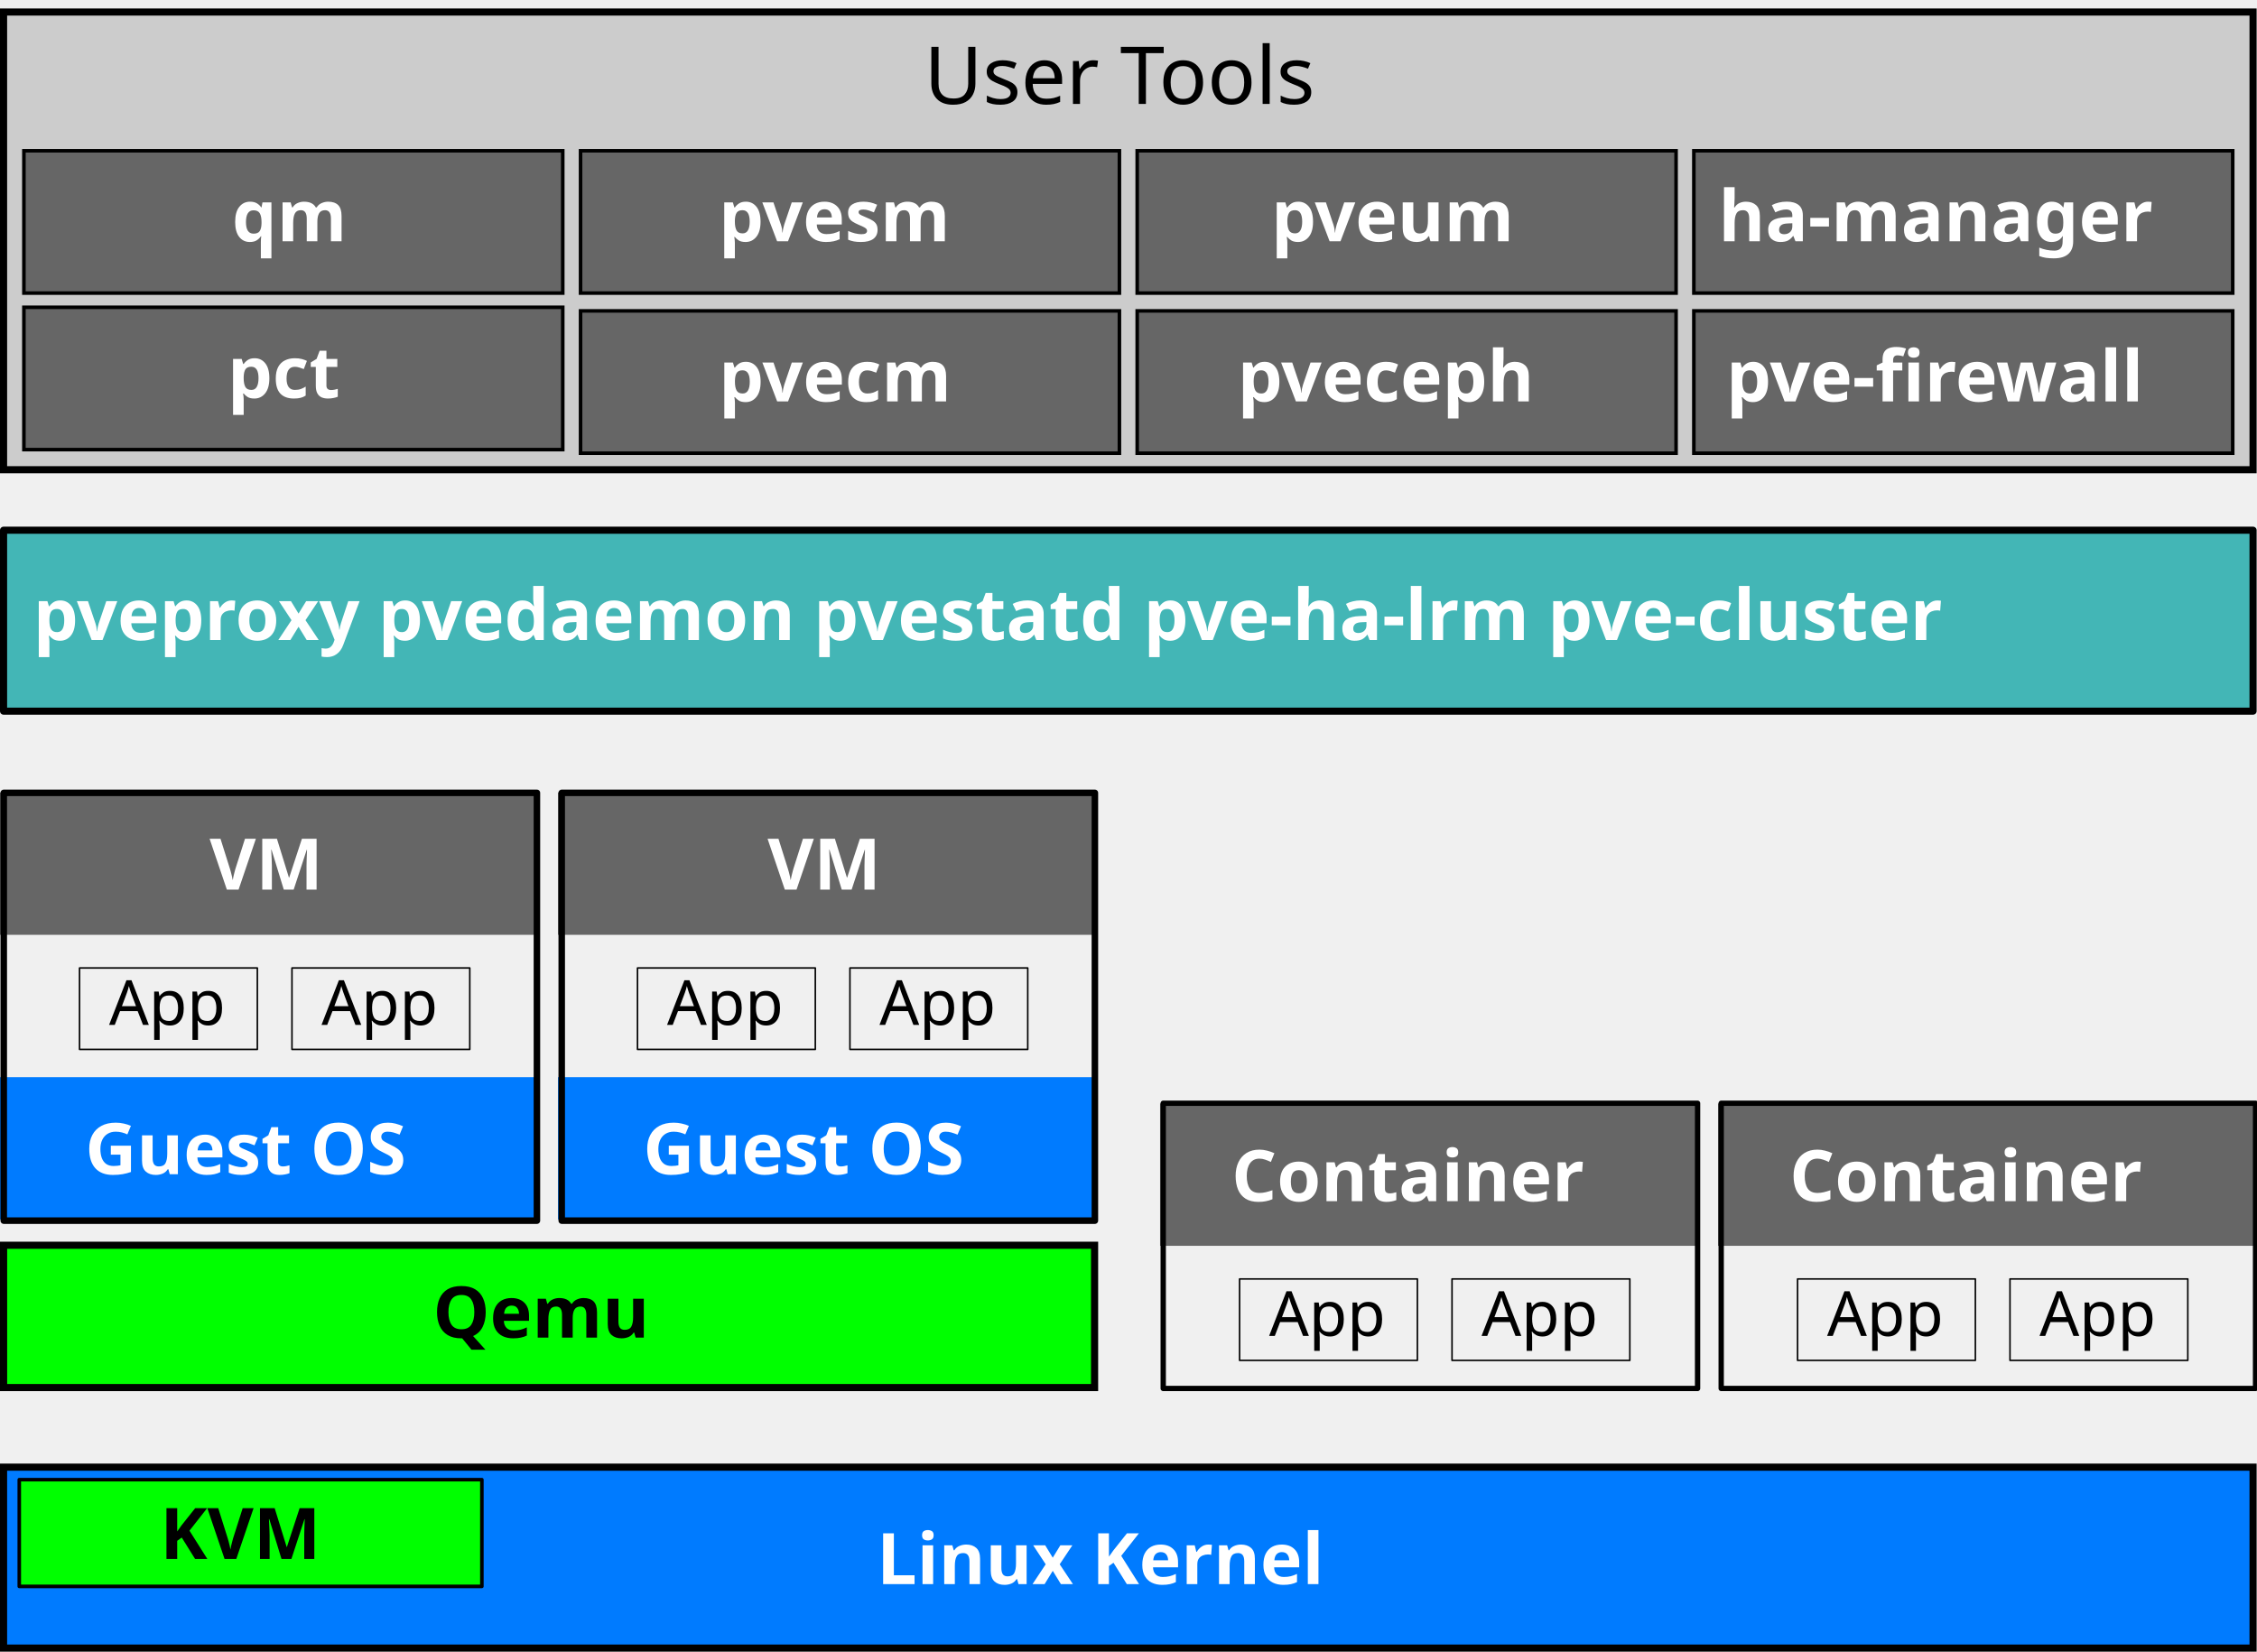
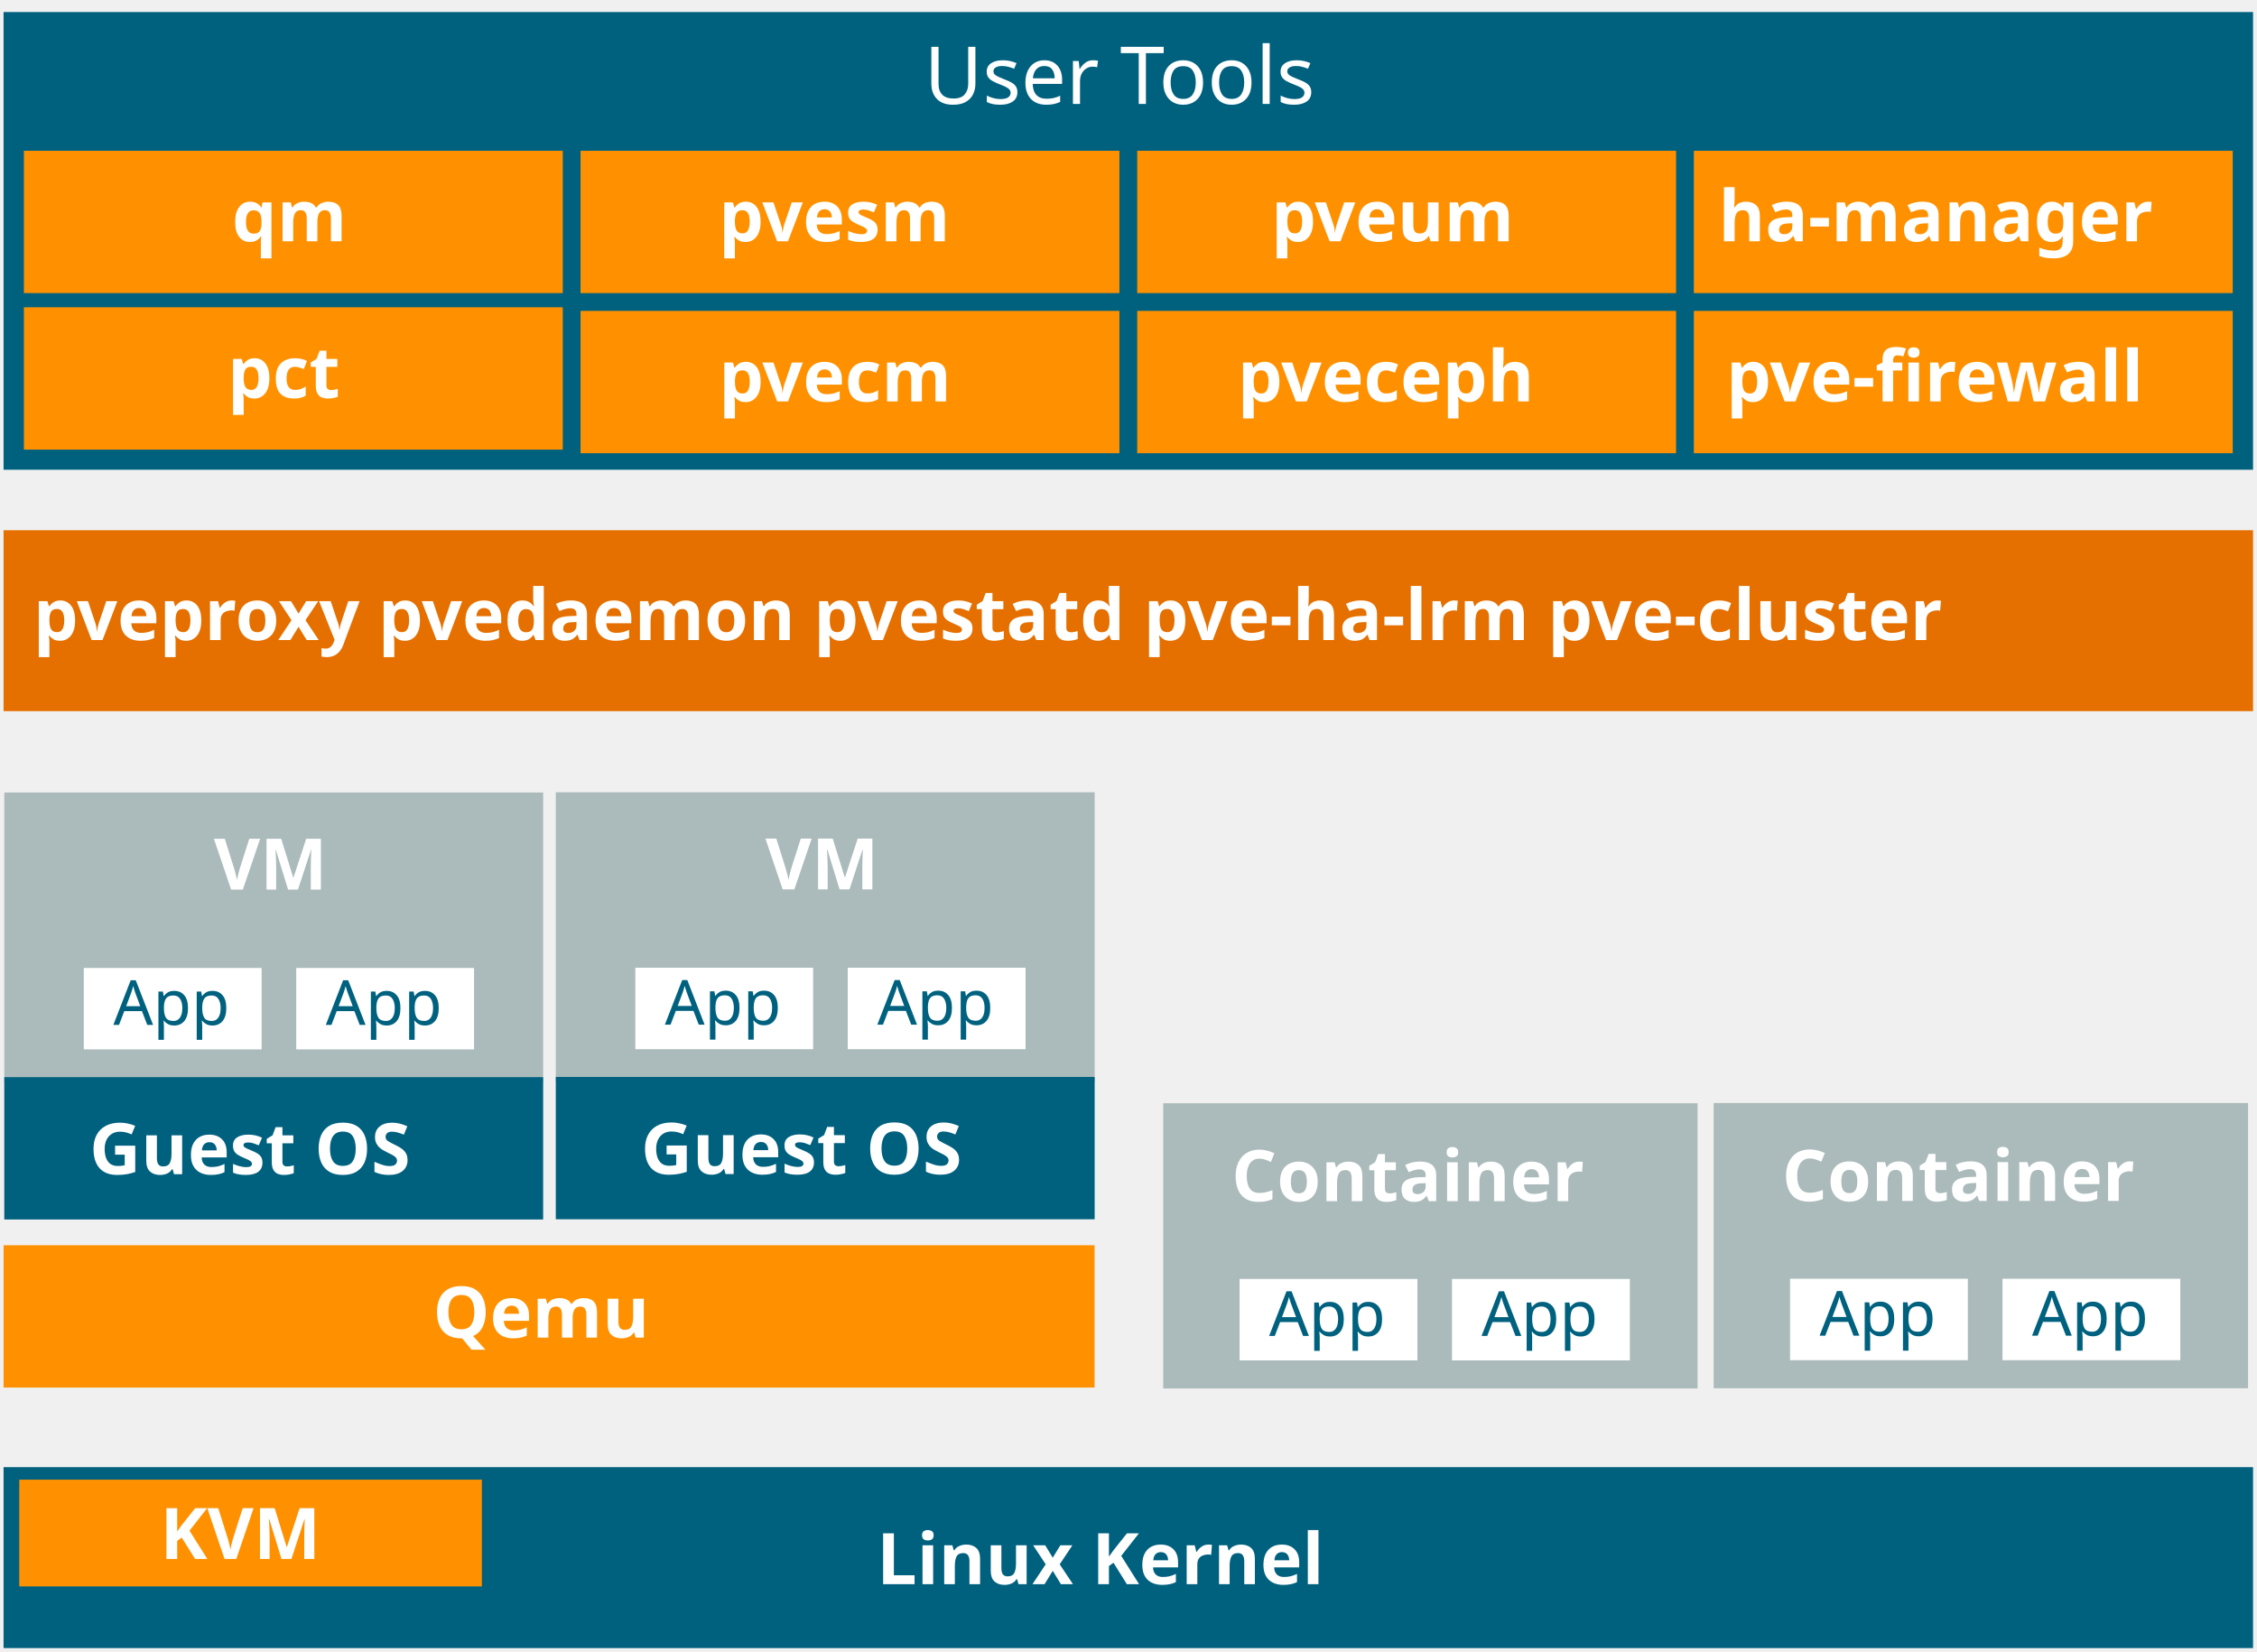
<svg xmlns="http://www.w3.org/2000/svg" xmlns:ns1="http://www.openswatchbook.org/uri/2009/osb" width="179mm" height="131mm" viewBox="0 0 634.252 464.173" id="svg3802" version="1.1">
  <defs id="defs3804">
    <linearGradient id="linearGradient5719" ns1:paint="solid">
      <stop style="stop-color:#000000;stop-opacity:1;" offset="0" id="stop5721" />
    </linearGradient>
    <clipPath id="clipPath2999" clipPathUnits="userSpaceOnUse">
      <path id="path3001" d="m 0,14400 14400,0 L 14400,0 0,0 0,14400 Z" />
    </clipPath>
  </defs>
  <g id="layer1" transform="translate(0,-588.189)">
    <text xml:space="preserve" style="font-style:normal;font-variant:normal;font-weight:bold;font-stretch:normal;font-size:20px;line-height:125%;font-family:Sans;-inkscape-font-specification:'Sans, Bold';text-align:start;letter-spacing:0px;word-spacing:0px;writing-mode:lr-tb;text-anchor:start;fill:#000000;fill-opacity:1;stroke:none;stroke-width:1px;stroke-linecap:butt;stroke-linejoin:miter;stroke-opacity:1" x="120" y="702.362" id="text4151">
      <tspan id="tspan4153" x="120" y="702.362" />
    </text>
-     <g id="g8316" transform="translate(-66.29986,9.285714)">
-       <rect y="582.285" x="67.3" height="128.631" width="632.143" id="rect4261" style="fill:#cccccc;stroke:#000000;stroke-width:2;stroke-miterlimit:4;stroke-dasharray:none;stroke-opacity:1" />
-       <rect y="621.273" x="73.014" height="40" width="151.429" id="rect3927-6" style="fill:#666666;stroke:#000000;stroke-opacity:1" />
-       <text id="text3923-0" y="646.713" x="131.482" style="font-style:normal;font-variant:normal;font-weight:bold;font-stretch:normal;font-size:20px;line-height:125%;font-family:Sans;-inkscape-font-specification:'Sans, Bold';text-align:start;letter-spacing:0px;word-spacing:0px;writing-mode:lr-tb;text-anchor:start;fill:#ffffff;fill-opacity:1;stroke:none;stroke-width:1px;stroke-linecap:butt;stroke-linejoin:miter;stroke-opacity:1" xml:space="preserve">
-         <tspan y="646.713" x="131.482" id="tspan3925-2">qm</tspan>
-       </text>
-       <rect y="621.273" x="229.443" height="40" width="151.429" id="rect3927-9" style="fill:#666666;stroke:#000000;stroke-opacity:1" />
-       <text id="text3923-4" y="646.713" x="268.262" style="font-style:normal;font-variant:normal;font-weight:bold;font-stretch:normal;font-size:20px;line-height:125%;font-family:Sans;-inkscape-font-specification:'Sans, Bold';text-align:start;letter-spacing:0px;word-spacing:0px;writing-mode:lr-tb;text-anchor:start;fill:#ffffff;fill-opacity:1;stroke:none;stroke-width:1px;stroke-linecap:butt;stroke-linejoin:miter;stroke-opacity:1" xml:space="preserve">
-         <tspan y="646.713" x="268.262" id="tspan3925-4">pvesm</tspan>
-       </text>
-       <rect y="621.273" x="385.871" height="40" width="151.429" id="rect3927-0" style="fill:#666666;stroke:#000000;stroke-opacity:1" />
-       <text id="text3923-8" y="646.713" x="423.519" style="font-style:normal;font-variant:normal;font-weight:bold;font-stretch:normal;font-size:20px;line-height:125%;font-family:Sans;-inkscape-font-specification:'Sans, Bold';text-align:start;letter-spacing:0px;word-spacing:0px;writing-mode:lr-tb;text-anchor:start;fill:#ffffff;fill-opacity:1;stroke:none;stroke-width:1px;stroke-linecap:butt;stroke-linejoin:miter;stroke-opacity:1" xml:space="preserve">
-         <tspan y="646.713" x="423.519" id="tspan3925-0">pveum</tspan>
-       </text>
-       <rect y="621.273" x="542.3" height="40" width="151.429" id="rect3927-2" style="fill:#666666;stroke:#000000;stroke-opacity:1" />
-       <text id="text3923-88" y="646.713" x="549.206" style="font-style:normal;font-variant:normal;font-weight:bold;font-stretch:normal;font-size:20px;line-height:125%;font-family:Sans;-inkscape-font-specification:'Sans, Bold';text-align:start;letter-spacing:0px;word-spacing:0px;writing-mode:lr-tb;text-anchor:start;fill:#ffffff;fill-opacity:1;stroke:none;stroke-width:1px;stroke-linecap:butt;stroke-linejoin:miter;stroke-opacity:1" xml:space="preserve">
-         <tspan y="646.713" x="549.206" id="tspan3925-7">ha-manager</tspan>
-       </text>
-       <rect y="665.263" x="73.014" height="40" width="151.429" id="rect3927-6-7" style="fill:#666666;stroke:#000000;stroke-opacity:1" />
-       <text id="text3923-0-3" y="690.703" x="130.232" style="font-style:normal;font-variant:normal;font-weight:bold;font-stretch:normal;font-size:20px;line-height:125%;font-family:Sans;-inkscape-font-specification:'Sans, Bold';text-align:start;letter-spacing:0px;word-spacing:0px;writing-mode:lr-tb;text-anchor:start;fill:#ffffff;fill-opacity:1;stroke:none;stroke-width:1px;stroke-linecap:butt;stroke-linejoin:miter;stroke-opacity:1" xml:space="preserve">
-         <tspan y="690.703" x="130.232" id="tspan3925-2-7">pct</tspan>
-       </text>
-       <rect y="666.273" x="229.443" height="40" width="151.429" id="rect3927-9-4" style="fill:#666666;stroke:#000000;stroke-opacity:1" />
-       <text id="text3923-4-8" y="691.713" x="268.282" style="font-style:normal;font-variant:normal;font-weight:bold;font-stretch:normal;font-size:20px;line-height:125%;font-family:Sans;-inkscape-font-specification:'Sans, Bold';text-align:start;letter-spacing:0px;word-spacing:0px;writing-mode:lr-tb;text-anchor:start;fill:#ffffff;fill-opacity:1;stroke:none;stroke-width:1px;stroke-linecap:butt;stroke-linejoin:miter;stroke-opacity:1" xml:space="preserve">
-         <tspan y="691.713" x="268.282" id="tspan3925-4-9">pvecm</tspan>
-       </text>
-       <rect y="666.273" x="385.871" height="40" width="151.429" id="rect3927-0-1" style="fill:#666666;stroke:#000000;stroke-opacity:1" />
-       <text id="text3923-8-1" y="691.713" x="414.056" style="font-style:normal;font-variant:normal;font-weight:bold;font-stretch:normal;font-size:20px;line-height:125%;font-family:Sans;-inkscape-font-specification:'Sans, Bold';text-align:start;letter-spacing:0px;word-spacing:0px;writing-mode:lr-tb;text-anchor:start;fill:#ffffff;fill-opacity:1;stroke:none;stroke-width:1px;stroke-linecap:butt;stroke-linejoin:miter;stroke-opacity:1" xml:space="preserve">
-         <tspan y="691.713" x="414.056" id="tspan3925-0-9">pveceph</tspan>
-       </text>
-       <rect y="666.273" x="542.3" height="40" width="151.429" id="rect3927-2-7" style="fill:#666666;stroke:#000000;stroke-opacity:1" />
-       <text id="text3923-88-6" y="691.713" x="551.383" style="font-style:normal;font-variant:normal;font-weight:bold;font-stretch:normal;font-size:20px;line-height:125%;font-family:Sans;-inkscape-font-specification:'Sans, Bold';text-align:start;letter-spacing:0px;word-spacing:0px;writing-mode:lr-tb;text-anchor:start;fill:#ffffff;fill-opacity:1;stroke:none;stroke-width:1px;stroke-linecap:butt;stroke-linejoin:miter;stroke-opacity:1" xml:space="preserve">
-         <tspan y="691.713" x="551.383" id="tspan3925-7-2">pve-firewall</tspan>
-       </text>
-       <text id="text4503" y="608.119" x="325.995" style="font-style:normal;font-variant:normal;font-weight:normal;font-stretch:normal;font-size:22.5px;line-height:125%;font-family:Sans;-inkscape-font-specification:'Sans, Normal';text-align:start;letter-spacing:0px;word-spacing:0px;writing-mode:lr-tb;text-anchor:start;fill:#000000;fill-opacity:1;stroke:none;stroke-width:1px;stroke-linecap:butt;stroke-linejoin:miter;stroke-opacity:1" xml:space="preserve">
-         <tspan y="608.119" x="325.995" id="tspan4505">User Tools</tspan>
-       </text>
-     </g>
+     <rect style="fill:#00617f;stroke:none;stroke-width:2;stroke-miterlimit:4;stroke-opacity:1;stroke-dasharray:none;fill-opacity:1" id="rect4261" width="632.143" height="128.631" x="1" y="591.571" />
+     <rect style="fill:#ff9100;stroke:none;stroke-opacity:1;fill-opacity:1" id="rect3927-6" width="151.429" height="40" x="6.714" y="630.559" />
+     <text xml:space="preserve" style="font-size:20px;font-style:normal;font-variant:normal;font-weight:bold;font-stretch:normal;text-align:start;line-height:125%;letter-spacing:0px;word-spacing:0px;writing-mode:lr-tb;text-anchor:start;fill:#ffffff;fill-opacity:1;stroke:none;font-family:Sans;-inkscape-font-specification:'Sans, Bold'" x="65.183" y="655.998" id="text3923-0">
+       <tspan id="tspan3925-2" x="65.183" y="655.998">qm</tspan>
+     </text>
+     <rect style="fill:#ff9100;stroke:none;stroke-opacity:1;fill-opacity:1" id="rect3927-9" width="151.429" height="40" x="163.143" y="630.559" />
+     <text xml:space="preserve" style="font-size:20px;font-style:normal;font-variant:normal;font-weight:bold;font-stretch:normal;text-align:start;line-height:125%;letter-spacing:0px;word-spacing:0px;writing-mode:lr-tb;text-anchor:start;fill:#ffffff;fill-opacity:1;stroke:none;font-family:Sans;-inkscape-font-specification:'Sans, Bold'" x="201.963" y="655.998" id="text3923-4">
+       <tspan id="tspan3925-4" x="201.963" y="655.998">pvesm</tspan>
+     </text>
+     <rect style="fill:#ff9100;stroke:none;stroke-opacity:1;fill-opacity:1" id="rect3927-0" width="151.429" height="40" x="319.571" y="630.559" />
+     <text xml:space="preserve" style="font-size:20px;font-style:normal;font-variant:normal;font-weight:bold;font-stretch:normal;text-align:start;line-height:125%;letter-spacing:0px;word-spacing:0px;writing-mode:lr-tb;text-anchor:start;fill:#ffffff;fill-opacity:1;stroke:none;font-family:Sans;-inkscape-font-specification:'Sans, Bold'" x="357.219" y="655.998" id="text3923-8">
+       <tspan id="tspan3925-0" x="357.219" y="655.998">pveum</tspan>
+     </text>
+     <rect style="fill:#ff9100;stroke:none;stroke-opacity:1;fill-opacity:1" id="rect3927-2" width="151.429" height="40" x="476" y="630.559" />
+     <text xml:space="preserve" style="font-size:20px;font-style:normal;font-variant:normal;font-weight:bold;font-stretch:normal;text-align:start;line-height:125%;letter-spacing:0px;word-spacing:0px;writing-mode:lr-tb;text-anchor:start;fill:#ffffff;fill-opacity:1;stroke:none;font-family:Sans;-inkscape-font-specification:'Sans, Bold'" x="482.906" y="655.998" id="text3923-88">
+       <tspan id="tspan3925-7" x="482.906" y="655.998">ha-manager</tspan>
+     </text>
+     <rect style="fill:#ff9100;stroke:none;stroke-opacity:1;fill-opacity:1" id="rect3927-6-7" width="151.429" height="40" x="6.714" y="674.549" />
+     <text xml:space="preserve" style="font-size:20px;font-style:normal;font-variant:normal;font-weight:bold;font-stretch:normal;text-align:start;line-height:125%;letter-spacing:0px;word-spacing:0px;writing-mode:lr-tb;text-anchor:start;fill:#ffffff;fill-opacity:1;stroke:none;font-family:Sans;-inkscape-font-specification:'Sans, Bold'" x="63.933" y="699.988" id="text3923-0-3">
+       <tspan id="tspan3925-2-7" x="63.933" y="699.988">pct</tspan>
+     </text>
+     <rect style="fill:#ff9100;stroke:none;stroke-opacity:1;fill-opacity:1" id="rect3927-9-4" width="151.429" height="40" x="163.143" y="675.559" />
+     <text xml:space="preserve" style="font-size:20px;font-style:normal;font-variant:normal;font-weight:bold;font-stretch:normal;text-align:start;line-height:125%;letter-spacing:0px;word-spacing:0px;writing-mode:lr-tb;text-anchor:start;fill:#ffffff;fill-opacity:1;stroke:none;font-family:Sans;-inkscape-font-specification:'Sans, Bold'" x="201.982" y="700.998" id="text3923-4-8">
+       <tspan id="tspan3925-4-9" x="201.982" y="700.998">pvecm</tspan>
+     </text>
+     <rect style="fill:#ff9100;stroke:none;stroke-opacity:1;fill-opacity:1" id="rect3927-0-1" width="151.429" height="40" x="319.571" y="675.559" />
+     <text xml:space="preserve" style="font-size:20px;font-style:normal;font-variant:normal;font-weight:bold;font-stretch:normal;text-align:start;line-height:125%;letter-spacing:0px;word-spacing:0px;writing-mode:lr-tb;text-anchor:start;fill:#ffffff;fill-opacity:1;stroke:none;font-family:Sans;-inkscape-font-specification:'Sans, Bold'" x="347.756" y="700.998" id="text3923-8-1">
+       <tspan id="tspan3925-0-9" x="347.756" y="700.998">pveceph</tspan>
+     </text>
+     <rect style="fill:#ff9100;stroke:none;stroke-opacity:1;fill-opacity:1" id="rect3927-2-7" width="151.429" height="40" x="476" y="675.559" />
+     <text xml:space="preserve" style="font-size:20px;font-style:normal;font-variant:normal;font-weight:bold;font-stretch:normal;text-align:start;line-height:125%;letter-spacing:0px;word-spacing:0px;writing-mode:lr-tb;text-anchor:start;fill:#ffffff;fill-opacity:1;stroke:none;font-family:Sans;-inkscape-font-specification:'Sans, Bold'" x="485.083" y="700.998" id="text3923-88-6">
+       <tspan id="tspan3925-7-2" x="485.083" y="700.998">pve-firewall</tspan>
+     </text>
+     <text xml:space="preserve" style="font-size:22.5px;font-style:normal;font-variant:normal;font-weight:normal;font-stretch:normal;text-align:start;line-height:125%;letter-spacing:0px;word-spacing:0px;writing-mode:lr-tb;text-anchor:start;fill:#ffffff;fill-opacity:1;stroke:none;font-family:Sans;-inkscape-font-specification:'Sans, Normal'" x="259.695" y="617.404" id="text4503">
+       <tspan id="tspan4505" x="259.695" y="617.404">User Tools</tspan>
+     </text>
    <text xml:space="preserve" style="font-style:normal;font-variant:normal;font-weight:bold;font-stretch:normal;font-size:20px;line-height:125%;font-family:Sans;-inkscape-font-specification:'Sans, Bold';text-align:start;letter-spacing:0px;word-spacing:0px;writing-mode:lr-tb;text-anchor:start;fill:#000000;fill-opacity:1;stroke:none;stroke-width:1px;stroke-linecap:butt;stroke-linejoin:miter;stroke-opacity:1" x="400" y="807.362" id="text4507">
      <tspan id="tspan4509" x="400" y="807.362" />
    </text>
-     <g id="g8141" transform="translate(-66.29986,11.2857)">
-       <rect y="725.916" x="67.3" height="50.849" width="632.143" id="rect4261-9" style="fill:#26acac;fill-opacity:0.855;stroke:#000000;stroke-width:2;stroke-linejoin:round;stroke-miterlimit:4;stroke-dasharray:none;stroke-opacity:1" />
-       <text id="text6108" y="756.78" x="75.637" style="font-style:normal;font-variant:normal;font-weight:bold;font-stretch:normal;font-size:20px;line-height:125%;font-family:Sans;-inkscape-font-specification:'Sans, Bold';text-align:start;letter-spacing:0px;word-spacing:0px;writing-mode:lr-tb;text-anchor:start;fill:#ffffff;fill-opacity:1;stroke:none;stroke-width:1px;stroke-linecap:butt;stroke-linejoin:miter;stroke-opacity:1" xml:space="preserve">
-         <tspan y="756.78" x="75.637" id="tspan6110">pveproxy pvedaemon pvestatd pve-ha-lrm pve-cluster</tspan>
+     <rect style="fill:#e57000;fill-opacity:1;stroke:none;stroke-width:2;stroke-linejoin:round;stroke-miterlimit:4;stroke-opacity:1;stroke-dasharray:none" id="rect4261-9" width="632.143" height="50.849" x="1" y="737.202" />
+     <text xml:space="preserve" style="font-size:20px;font-style:normal;font-variant:normal;font-weight:bold;font-stretch:normal;text-align:start;line-height:125%;letter-spacing:0px;word-spacing:0px;writing-mode:lr-tb;text-anchor:start;fill:#ffffff;fill-opacity:1;stroke:none;font-family:Sans;-inkscape-font-specification:'Sans, Bold'" x="9.337" y="768.066" id="text6108">
+       <tspan id="tspan6110" x="9.337" y="768.066">pveproxy pvedaemon pvestatd pve-ha-lrm pve-cluster</tspan>
+     </text>
+     <rect style="fill:#00617f;fill-opacity:1;stroke:none;stroke-width:2;stroke-miterlimit:4;stroke-opacity:1;stroke-dasharray:none" id="rect4261-9-8" width="632.143" height="50.849" x="1" y="1000.513" />
+     <text xml:space="preserve" style="font-size:20px;font-style:normal;font-variant:normal;font-weight:bold;font-stretch:normal;text-align:start;line-height:125%;letter-spacing:0px;word-spacing:0px;writing-mode:lr-tb;text-anchor:start;fill:#ffffff;fill-opacity:1;stroke:none;font-family:Sans;-inkscape-font-specification:'Sans, Bold'" x="246.378" y="1033.394" id="text7781">
+       <tspan id="tspan7783" x="246.378" y="1033.394">Linux Kernel</tspan>
+     </text>
+     <rect style="fill:#ff9100;fill-opacity:1;stroke:none;stroke-width:1;stroke-linecap:round;stroke-linejoin:round;stroke-miterlimit:4;stroke-opacity:1;stroke-dasharray:none" id="rect7790" width="130" height="30" x="5.414" y="1004.027" />
+     <text xml:space="preserve" style="font-size:20px;font-style:normal;font-variant:normal;font-weight:bold;font-stretch:normal;text-align:start;line-height:125%;letter-spacing:0px;word-spacing:0px;writing-mode:lr-tb;text-anchor:start;fill:#ffffff;fill-opacity:1;stroke:none;font-family:Sans;-inkscape-font-specification:'Sans, Bold'" x="44.98" y="1026.316" id="text7804">
+       <tspan id="tspan7806" x="44.98" y="1026.316">KVM</tspan>
+     </text>
+     <g id="g4142">
+       <rect y="898.245" x="326.883" height="80.151" width="150.163" id="rect3927-6-7-6-9" style="fill:#abbaba;fill-opacity:1;stroke:none" />
+       <text id="text5742-23" y="925.764" x="346.076" style="font-size:20px;font-style:normal;font-variant:normal;font-weight:bold;font-stretch:normal;text-align:start;line-height:125%;letter-spacing:0px;word-spacing:0px;writing-mode:lr-tb;text-anchor:start;fill:#ffffff;fill-opacity:1;stroke:none;font-family:Sans;-inkscape-font-specification:'Sans, Bold'" xml:space="preserve">
+         <tspan y="925.764" x="346.076" id="tspan5744-4">Container</tspan>
+       </text>
+       <rect y="947.622" x="408.041" height="22.888" width="49.969" id="rect3927-6-7-3-5" style="fill:#ffffff;fill-opacity:1;stroke:none" />
+       <text id="text7417-3" y="963.624" x="416.345" style="font-size:17.5px;font-style:normal;font-variant:normal;font-weight:normal;font-stretch:normal;text-align:start;line-height:125%;letter-spacing:0px;word-spacing:0px;writing-mode:lr-tb;text-anchor:start;fill:#00617f;fill-opacity:1;stroke:none;font-family:Sans;-inkscape-font-specification:'Sans, Normal'" xml:space="preserve">
+         <tspan style="font-size:17.5px;font-style:normal;font-variant:normal;font-weight:normal;font-stretch:normal;text-align:start;line-height:125%;writing-mode:lr-tb;text-anchor:start;fill:#00617f;fill-opacity:1;font-family:Sans;-inkscape-font-specification:'Sans, Normal'" y="963.624" x="416.345" id="tspan7419-38">App</tspan>
+       </text>
+       <rect y="947.622" x="348.343" height="22.888" width="49.969" id="rect3927-6-7-3-9-4" style="fill:#ffffff;fill-opacity:1;stroke:none" />
+       <text id="text7417-1-8" y="963.624" x="356.647" style="font-size:17.5px;font-style:normal;font-variant:normal;font-weight:normal;font-stretch:normal;text-align:start;line-height:125%;letter-spacing:0px;word-spacing:0px;writing-mode:lr-tb;text-anchor:start;fill:#00617f;fill-opacity:1;stroke:none;font-family:Sans;-inkscape-font-specification:'Sans, Normal'" xml:space="preserve">
+         <tspan style="font-size:17.5px;font-style:normal;font-variant:normal;font-weight:normal;font-stretch:normal;text-align:start;line-height:125%;writing-mode:lr-tb;text-anchor:start;fill:#00617f;fill-opacity:1;font-family:Sans;-inkscape-font-specification:'Sans, Normal'" y="963.624" x="356.647" id="tspan7419-3-1">App</tspan>
      </text>
    </g>
-     <g id="g8128" transform="translate(-66.29986,23.70044)">
-       <g transform="translate(-8.285706,7.963847)" id="g7785">
-         <rect style="fill:#007bff;fill-opacity:1;stroke:#000000;stroke-width:2;stroke-miterlimit:4;stroke-dasharray:none;stroke-opacity:1" id="rect4261-9-8" width="632.143" height="50.849" x="75.586" y="968.849" />
-         <text xml:space="preserve" style="font-style:normal;font-variant:normal;font-weight:bold;font-stretch:normal;font-size:20px;line-height:125%;font-family:Sans;-inkscape-font-specification:'Sans, Bold';text-align:start;letter-spacing:0px;word-spacing:0px;writing-mode:lr-tb;text-anchor:start;fill:#ffffff;fill-opacity:1;stroke:none;stroke-width:1px;stroke-linecap:butt;stroke-linejoin:miter;stroke-opacity:1" x="320.964" y="1001.729" id="text7781">
-           <tspan id="tspan7783" x="320.964" y="1001.729">Linux Kernel</tspan>
-         </text>
-       </g>
-       <g id="g8123">
-         <rect style="fill:#00ff00;fill-opacity:1;stroke:#000000;stroke-width:1;stroke-linecap:round;stroke-linejoin:round;stroke-miterlimit:4;stroke-dasharray:none;stroke-opacity:1" id="rect7790" width="130" height="30" x="71.714" y="980.326" />
-         <text xml:space="preserve" style="font-style:normal;font-variant:normal;font-weight:bold;font-stretch:normal;font-size:20px;line-height:125%;font-family:Sans;-inkscape-font-specification:'Sans, Bold';text-align:start;letter-spacing:0px;word-spacing:0px;writing-mode:lr-tb;text-anchor:start;fill:#000000;fill-opacity:1;stroke:none;stroke-width:1px;stroke-linecap:butt;stroke-linejoin:miter;stroke-opacity:1" x="111.28" y="1002.616" id="text7804">
-           <tspan id="tspan7806" x="111.28" y="1002.616">KVM</tspan>
-         </text>
-       </g>
+     <g id="g4198" transform="translate(1.200335,0)">
+       <rect y="810.907" x="0.003" height="81.455" width="151.429" id="rect3927-6-7-0" style="fill:#abbaba;fill-opacity:1" />
+       <rect y="890.907" x="0.003" height="40" width="151.429" id="rect3927-6-7-3-4" style="fill:#00617f;fill-opacity:1" />
+       <text id="text5742" y="838.197" x="58.905" style="font-size:20px;font-style:normal;font-variant:normal;font-weight:bold;font-stretch:normal;text-align:start;line-height:125%;letter-spacing:0px;word-spacing:0px;writing-mode:lr-tb;text-anchor:start;fill:#ffffff;fill-opacity:1;stroke:none;font-family:Sans;-inkscape-font-specification:'Sans, Bold'" xml:space="preserve">
+         <tspan y="838.197" x="58.905" id="tspan5744">VM</tspan>
+       </text>
+       <text id="text7407" y="918.188" x="23.925" style="font-size:20px;font-style:normal;font-variant:normal;font-weight:bold;font-stretch:normal;text-align:start;line-height:125%;letter-spacing:0px;word-spacing:0px;writing-mode:lr-tb;text-anchor:start;fill:#ffffff;fill-opacity:1;stroke:none;font-family:Sans;-inkscape-font-specification:'Sans, Bold'" xml:space="preserve">
+         <tspan y="918.188" x="23.925" id="tspan7409">Guest OS</tspan>
+       </text>
+       <rect y="860.221" x="82.047" height="22.888" width="49.969" id="rect3927-6-7-3" style="fill:#ffffff;fill-opacity:1;stroke:none" />
+       <text id="text7417" y="876.224" x="90.352" style="font-size:17.5px;font-style:normal;font-variant:normal;font-weight:normal;font-stretch:normal;text-align:start;line-height:125%;letter-spacing:0px;word-spacing:0px;writing-mode:lr-tb;text-anchor:start;fill:#00617f;fill-opacity:1;stroke:none;font-family:Sans;-inkscape-font-specification:'Sans, Normal'" xml:space="preserve">
+         <tspan style="font-size:17.5px;font-style:normal;font-variant:normal;font-weight:normal;font-stretch:normal;text-align:start;line-height:125%;writing-mode:lr-tb;text-anchor:start;fill:#00617f;fill-opacity:1;font-family:Sans;-inkscape-font-specification:'Sans, Normal'" y="876.224" x="90.352" id="tspan7419">App</tspan>
+       </text>
+       <rect y="860.221" x="22.349" height="22.888" width="49.969" id="rect3927-6-7-3-9" style="fill:#ffffff;fill-opacity:1;stroke:none" />
+       <text id="text7417-1" y="876.224" x="30.654" style="font-size:17.5px;font-style:normal;font-variant:normal;font-weight:normal;font-stretch:normal;text-align:start;line-height:125%;letter-spacing:0px;word-spacing:0px;writing-mode:lr-tb;text-anchor:start;fill:#00617f;fill-opacity:1;stroke:none;font-family:Sans;-inkscape-font-specification:'Sans, Normal'" xml:space="preserve">
+         <tspan style="font-size:17.5px;font-style:normal;font-variant:normal;font-weight:normal;font-stretch:normal;text-align:start;line-height:125%;writing-mode:lr-tb;text-anchor:start;fill:#00617f;fill-opacity:1;font-family:Sans;-inkscape-font-specification:'Sans, Normal'" y="876.224" x="30.654" id="tspan7419-3">App</tspan>
+       </text>
+       <rect y="811.012" x="1.056" height="120.223" width="149.829" id="rect3927-6-7-6" style="fill:#ffffff;fill-opacity:0;stroke:none" />
    </g>
-     <g id="g4392" transform="translate(5.923495,2.5578788e-7)">
-       <g transform="translate(-107.8604,62.85201)" id="g7607">
-         <rect style="fill:#666666" id="rect3927-6-7-0-3" width="151.429" height="40" x="427.933" y="835.456" />
-         <text xml:space="preserve" style="font-style:normal;font-variant:normal;font-weight:bold;font-stretch:normal;font-size:20px;line-height:125%;font-family:Sans;-inkscape-font-specification:'Sans, Bold';text-align:start;letter-spacing:0px;word-spacing:0px;writing-mode:lr-tb;text-anchor:start;fill:#ffffff;fill-opacity:1;stroke:none;stroke-width:1px;stroke-linecap:butt;stroke-linejoin:miter;stroke-opacity:1" x="448.013" y="862.912" id="text5742-23">
-           <tspan id="tspan5744-4" x="448.013" y="862.912">Container</tspan>
-         </text>
-         <g id="g7456-3" transform="translate(173.3325,1.913677)">
-           <g transform="translate(52.52793,1.515229)" id="g7427-2">
-             <rect style="fill:#ffffff;fill-opacity:0;stroke:#000000;stroke-width:0.435;stroke-linecap:round;stroke-linejoin:round;stroke-opacity:1" id="rect3927-6-7-3-5" width="49.969" height="22.888" x="284.117" y="881.341" />
-             <text xml:space="preserve" style="font-style:normal;font-variant:normal;font-weight:normal;font-stretch:normal;font-size:17.5px;line-height:125%;font-family:Sans;-inkscape-font-specification:'Sans, Normal';text-align:start;letter-spacing:0px;word-spacing:0px;writing-mode:lr-tb;text-anchor:start;fill:#000000;fill-opacity:1;stroke:none;stroke-width:1px;stroke-linecap:butt;stroke-linejoin:miter;stroke-opacity:1" x="292.422" y="897.343" id="text7417-3">
-               <tspan id="tspan7419-38" x="292.422" y="897.343" style="font-style:normal;font-variant:normal;font-weight:normal;font-stretch:normal;font-size:17.5px;line-height:125%;font-family:Sans;-inkscape-font-specification:'Sans, Normal';text-align:start;writing-mode:lr-tb;text-anchor:start">App</tspan>
-             </text>
-           </g>
-           <g id="g7427-5-9" transform="translate(-7.170051,1.515229)">
-             <rect style="fill:#ffffff;fill-opacity:0;stroke:#000000;stroke-width:0.435;stroke-linecap:round;stroke-linejoin:round;stroke-opacity:1" id="rect3927-6-7-3-9-4" width="49.969" height="22.888" x="284.117" y="881.341" />
-             <text xml:space="preserve" style="font-style:normal;font-variant:normal;font-weight:normal;font-stretch:normal;font-size:17.5px;line-height:125%;font-family:Sans;-inkscape-font-specification:'Sans, Normal';text-align:start;letter-spacing:0px;word-spacing:0px;writing-mode:lr-tb;text-anchor:start;fill:#000000;fill-opacity:1;stroke:none;stroke-width:1px;stroke-linecap:butt;stroke-linejoin:miter;stroke-opacity:1" x="292.422" y="897.343" id="text7417-1-8">
-               <tspan id="tspan7419-3-1" x="292.422" y="897.343" style="font-style:normal;font-variant:normal;font-weight:normal;font-stretch:normal;font-size:17.5px;line-height:125%;font-family:Sans;-inkscape-font-specification:'Sans, Normal';text-align:start;writing-mode:lr-tb;text-anchor:start">App</tspan>
-             </text>
-           </g>
-         </g>
-         <rect style="fill:#ffffff;fill-opacity:0;stroke:#000000;stroke-width:1.496;stroke-linecap:round;stroke-linejoin:round;stroke-miterlimit:4;stroke-dasharray:none;stroke-opacity:1" id="rect3927-6-7-6-9" width="150.163" height="80.151" x="428.82" y="835.393" />
-       </g>
-       <g transform="translate(48.93708,62.85201)" id="g7607-8">
-         <rect style="fill:#666666" id="rect3927-6-7-0-3-6" width="151.429" height="40" x="427.933" y="835.456" />
-         <text xml:space="preserve" style="font-style:normal;font-variant:normal;font-weight:bold;font-stretch:normal;font-size:20px;line-height:125%;font-family:Sans;-inkscape-font-specification:'Sans, Bold';text-align:start;letter-spacing:0px;word-spacing:0px;writing-mode:lr-tb;text-anchor:start;fill:#ffffff;fill-opacity:1;stroke:none;stroke-width:1px;stroke-linecap:butt;stroke-linejoin:miter;stroke-opacity:1" x="448.013" y="862.912" id="text5742-23-2">
-           <tspan id="tspan5744-4-5" x="448.013" y="862.912">Container</tspan>
-         </text>
-         <g id="g7456-3-9" transform="translate(173.3325,1.913677)">
-           <g transform="translate(52.52793,1.515229)" id="g7427-2-0">
-             <rect style="fill:#ffffff;fill-opacity:0;stroke:#000000;stroke-width:0.435;stroke-linecap:round;stroke-linejoin:round;stroke-opacity:1" id="rect3927-6-7-3-5-2" width="49.969" height="22.888" x="284.117" y="881.341" />
-             <text xml:space="preserve" style="font-style:normal;font-variant:normal;font-weight:normal;font-stretch:normal;font-size:17.5px;line-height:125%;font-family:Sans;-inkscape-font-specification:'Sans, Normal';text-align:start;letter-spacing:0px;word-spacing:0px;writing-mode:lr-tb;text-anchor:start;fill:#000000;fill-opacity:1;stroke:none;stroke-width:1px;stroke-linecap:butt;stroke-linejoin:miter;stroke-opacity:1" x="292.422" y="897.343" id="text7417-3-4">
-               <tspan id="tspan7419-38-0" x="292.422" y="897.343" style="font-style:normal;font-variant:normal;font-weight:normal;font-stretch:normal;font-size:17.5px;line-height:125%;font-family:Sans;-inkscape-font-specification:'Sans, Normal';text-align:start;writing-mode:lr-tb;text-anchor:start">App</tspan>
-             </text>
-           </g>
-           <g id="g7427-5-9-8" transform="translate(-7.170051,1.515229)">
-             <rect style="fill:#ffffff;fill-opacity:0;stroke:#000000;stroke-width:0.435;stroke-linecap:round;stroke-linejoin:round;stroke-opacity:1" id="rect3927-6-7-3-9-4-2" width="49.969" height="22.888" x="284.117" y="881.341" />
-             <text xml:space="preserve" style="font-style:normal;font-variant:normal;font-weight:normal;font-stretch:normal;font-size:17.5px;line-height:125%;font-family:Sans;-inkscape-font-specification:'Sans, Normal';text-align:start;letter-spacing:0px;word-spacing:0px;writing-mode:lr-tb;text-anchor:start;fill:#000000;fill-opacity:1;stroke:none;stroke-width:1px;stroke-linecap:butt;stroke-linejoin:miter;stroke-opacity:1" x="292.422" y="897.343" id="text7417-1-8-6">
-               <tspan id="tspan7419-3-1-4" x="292.422" y="897.343" style="font-style:normal;font-variant:normal;font-weight:normal;font-stretch:normal;font-size:17.5px;line-height:125%;font-family:Sans;-inkscape-font-specification:'Sans, Normal';text-align:start;writing-mode:lr-tb;text-anchor:start">App</tspan>
-             </text>
-           </g>
-         </g>
-         <rect style="fill:#ffffff;fill-opacity:0;stroke:#000000;stroke-width:1.496;stroke-linecap:round;stroke-linejoin:round;stroke-miterlimit:4;stroke-dasharray:none;stroke-opacity:1" id="rect3927-6-7-6-9-5" width="150.163" height="80.151" x="428.82" y="835.393" />
-       </g>
+     <rect style="fill:#ff9100;stroke:none;stroke-width:2.005;stroke-miterlimit:4;stroke-opacity:1;stroke-dasharray:none;fill-opacity:1" id="rect3927-6-7-8" width="306.59" height="39.995" x="1.005" y="938.149" />
+     <text xml:space="preserve" style="font-size:20.051px;font-style:normal;font-variant:normal;font-weight:bold;font-stretch:normal;text-align:start;line-height:125%;letter-spacing:0px;word-spacing:0px;writing-mode:lr-tb;text-anchor:start;fill:#ffffff;fill-opacity:1;stroke:none;font-family:Sans;-inkscape-font-specification:'Sans, Bold'" x="121.327" y="966.679" id="text7884" transform="scale(1.002667,0.9973404)">
+       <tspan id="tspan7886" x="121.327" y="966.679">Qemu</tspan>
+     </text>
+     <g transform="translate(154.6886,-0.0598724)" id="g4142-1">
+       <rect y="898.245" x="326.883" height="80.151" width="150.163" id="rect3927-6-7-6-9-7" style="fill:#abbaba;fill-opacity:1;stroke:none" />
+       <text id="text5742-23-4" y="925.764" x="346.076" style="font-size:20px;font-style:normal;font-variant:normal;font-weight:bold;font-stretch:normal;text-align:start;line-height:125%;letter-spacing:0px;word-spacing:0px;writing-mode:lr-tb;text-anchor:start;fill:#ffffff;fill-opacity:1;stroke:none;font-family:Sans;-inkscape-font-specification:'Sans, Bold'" xml:space="preserve">
+         <tspan y="925.764" x="346.076" id="tspan5744-4-0">Container</tspan>
+       </text>
+       <rect y="947.622" x="408.041" height="22.888" width="49.969" id="rect3927-6-7-3-5-9" style="fill:#ffffff;fill-opacity:1;stroke:none" />
+       <text id="text7417-3-48" y="963.624" x="416.345" style="font-size:17.5px;font-style:normal;font-variant:normal;font-weight:normal;font-stretch:normal;text-align:start;line-height:125%;letter-spacing:0px;word-spacing:0px;writing-mode:lr-tb;text-anchor:start;fill:#00617f;fill-opacity:1;stroke:none;font-family:Sans;-inkscape-font-specification:'Sans, Normal'" xml:space="preserve">
+         <tspan style="font-size:17.5px;font-style:normal;font-variant:normal;font-weight:normal;font-stretch:normal;text-align:start;line-height:125%;writing-mode:lr-tb;text-anchor:start;fill:#00617f;fill-opacity:1;font-family:Sans;-inkscape-font-specification:'Sans, Normal'" y="963.624" x="416.345" id="tspan7419-38-8">App</tspan>
+       </text>
+       <rect y="947.622" x="348.343" height="22.888" width="49.969" id="rect3927-6-7-3-9-4-24" style="fill:#ffffff;fill-opacity:1;stroke:none" />
+       <text id="text7417-1-8-5" y="963.624" x="356.647" style="font-size:17.5px;font-style:normal;font-variant:normal;font-weight:normal;font-stretch:normal;text-align:start;line-height:125%;letter-spacing:0px;word-spacing:0px;writing-mode:lr-tb;text-anchor:start;fill:#00617f;fill-opacity:1;stroke:none;font-family:Sans;-inkscape-font-specification:'Sans, Normal'" xml:space="preserve">
+         <tspan style="font-size:17.5px;font-style:normal;font-variant:normal;font-weight:normal;font-stretch:normal;text-align:start;line-height:125%;writing-mode:lr-tb;text-anchor:start;fill:#00617f;fill-opacity:1;font-family:Sans;-inkscape-font-specification:'Sans, Normal'" y="963.624" x="356.647" id="tspan7419-3-1-5">App</tspan>
+       </text>
    </g>
-     <g id="g7991" transform="translate(-69.53069,27.83409)">
-       <g transform="translate(-9.4265932e-6,0)" id="g7955">
-         <g id="g7466" transform="translate(-0.7142857,-46.42857)">
-           <rect y="829.502" x="70.248" height="40" width="151.429" id="rect3927-6-7-0" style="fill:#666666" />
-           <rect y="909.502" x="70.248" height="40" width="151.429" id="rect3927-6-7-3-4" style="fill:#007bff;fill-opacity:1" />
-           <text id="text5742" y="856.792" x="129.15" style="font-style:normal;font-variant:normal;font-weight:bold;font-stretch:normal;font-size:20px;line-height:125%;font-family:Sans;-inkscape-font-specification:'Sans, Bold';text-align:start;letter-spacing:0px;word-spacing:0px;writing-mode:lr-tb;text-anchor:start;fill:#ffffff;fill-opacity:1;stroke:none;stroke-width:1px;stroke-linecap:butt;stroke-linejoin:miter;stroke-opacity:1" xml:space="preserve">
-             <tspan y="856.792" x="129.15" id="tspan5744">VM</tspan>
-           </text>
-           <text id="text7407" y="936.782" x="94.17" style="font-style:normal;font-variant:normal;font-weight:bold;font-stretch:normal;font-size:20px;line-height:125%;font-family:Sans;-inkscape-font-specification:'Sans, Bold';text-align:start;letter-spacing:0px;word-spacing:0px;writing-mode:lr-tb;text-anchor:start;fill:#ffffff;fill-opacity:1;stroke:none;stroke-width:1px;stroke-linecap:butt;stroke-linejoin:miter;stroke-opacity:1" xml:space="preserve">
-             <tspan y="936.782" x="94.17" id="tspan7409">Guest OS</tspan>
-           </text>
-           <g transform="translate(-184.3528,-4.04061)" id="g7456">
-             <g id="g7427" transform="translate(52.52793,1.515229)">
-               <rect y="881.341" x="284.117" height="22.888" width="49.969" id="rect3927-6-7-3" style="fill:#ffffff;fill-opacity:0;stroke:#000000;stroke-width:0.435;stroke-linecap:round;stroke-linejoin:round;stroke-opacity:1" />
-               <text id="text7417" y="897.343" x="292.422" style="font-style:normal;font-variant:normal;font-weight:normal;font-stretch:normal;font-size:17.5px;line-height:125%;font-family:Sans;-inkscape-font-specification:'Sans, Normal';text-align:start;letter-spacing:0px;word-spacing:0px;writing-mode:lr-tb;text-anchor:start;fill:#000000;fill-opacity:1;stroke:none;stroke-width:1px;stroke-linecap:butt;stroke-linejoin:miter;stroke-opacity:1" xml:space="preserve">
-                 <tspan style="font-style:normal;font-variant:normal;font-weight:normal;font-stretch:normal;font-size:17.5px;line-height:125%;font-family:Sans;-inkscape-font-specification:'Sans, Normal';text-align:start;writing-mode:lr-tb;text-anchor:start" y="897.343" x="292.422" id="tspan7419">App</tspan>
-               </text>
-             </g>
-             <g transform="translate(-7.170051,1.515229)" id="g7427-5">
-               <rect y="881.341" x="284.117" height="22.888" width="49.969" id="rect3927-6-7-3-9" style="fill:#ffffff;fill-opacity:0;stroke:#000000;stroke-width:0.435;stroke-linecap:round;stroke-linejoin:round;stroke-opacity:1" />
-               <text id="text7417-1" y="897.343" x="292.422" style="font-style:normal;font-variant:normal;font-weight:normal;font-stretch:normal;font-size:17.5px;line-height:125%;font-family:Sans;-inkscape-font-specification:'Sans, Normal';text-align:start;letter-spacing:0px;word-spacing:0px;writing-mode:lr-tb;text-anchor:start;fill:#000000;fill-opacity:1;stroke:none;stroke-width:1px;stroke-linecap:butt;stroke-linejoin:miter;stroke-opacity:1" xml:space="preserve">
-                 <tspan style="font-style:normal;font-variant:normal;font-weight:normal;font-stretch:normal;font-size:17.5px;line-height:125%;font-family:Sans;-inkscape-font-specification:'Sans, Normal';text-align:start;writing-mode:lr-tb;text-anchor:start" y="897.343" x="292.422" id="tspan7419-3">App</tspan>
-               </text>
-             </g>
-           </g>
-           <rect y="829.606" x="71.301" height="120.223" width="149.829" id="rect3927-6-7-6" style="fill:#ffffff;fill-opacity:0;stroke:#000000;stroke-width:1.83;stroke-linecap:round;stroke-linejoin:round;stroke-miterlimit:4;stroke-dasharray:none;stroke-opacity:1" />
-         </g>
-         <g transform="translate(156.0832,-46.42857)" id="g7466-4">
-           <rect y="829.502" x="70.248" height="40" width="151.429" id="rect3927-6-7-0-9" style="fill:#666666" />
-           <rect y="909.502" x="70.248" height="40" width="151.429" id="rect3927-6-7-3-4-9" style="fill:#007bff;fill-opacity:1" />
-           <text id="text5742-2" y="856.792" x="129.15" style="font-style:normal;font-variant:normal;font-weight:bold;font-stretch:normal;font-size:20px;line-height:125%;font-family:Sans;-inkscape-font-specification:'Sans, Bold';text-align:start;letter-spacing:0px;word-spacing:0px;writing-mode:lr-tb;text-anchor:start;fill:#ffffff;fill-opacity:1;stroke:none;stroke-width:1px;stroke-linecap:butt;stroke-linejoin:miter;stroke-opacity:1" xml:space="preserve">
-             <tspan y="856.792" x="129.15" id="tspan5744-3">VM</tspan>
-           </text>
-           <text id="text7407-8" y="936.782" x="94.17" style="font-style:normal;font-variant:normal;font-weight:bold;font-stretch:normal;font-size:20px;line-height:125%;font-family:Sans;-inkscape-font-specification:'Sans, Bold';text-align:start;letter-spacing:0px;word-spacing:0px;writing-mode:lr-tb;text-anchor:start;fill:#ffffff;fill-opacity:1;stroke:none;stroke-width:1px;stroke-linecap:butt;stroke-linejoin:miter;stroke-opacity:1" xml:space="preserve">
-             <tspan y="936.782" x="94.17" id="tspan7409-5">Guest OS</tspan>
-           </text>
-           <g transform="translate(-184.3528,-4.04061)" id="g7456-1">
-             <g id="g7427-7" transform="translate(52.52793,1.515229)">
-               <rect y="881.341" x="284.117" height="22.888" width="49.969" id="rect3927-6-7-3-1" style="fill:#ffffff;fill-opacity:0;stroke:#000000;stroke-width:0.435;stroke-linecap:round;stroke-linejoin:round;stroke-opacity:1" />
-               <text id="text7417-7" y="897.343" x="292.422" style="font-style:normal;font-variant:normal;font-weight:normal;font-stretch:normal;font-size:17.5px;line-height:125%;font-family:Sans;-inkscape-font-specification:'Sans, Normal';text-align:start;letter-spacing:0px;word-spacing:0px;writing-mode:lr-tb;text-anchor:start;fill:#000000;fill-opacity:1;stroke:none;stroke-width:1px;stroke-linecap:butt;stroke-linejoin:miter;stroke-opacity:1" xml:space="preserve">
-                 <tspan style="font-style:normal;font-variant:normal;font-weight:normal;font-stretch:normal;font-size:17.5px;line-height:125%;font-family:Sans;-inkscape-font-specification:'Sans, Normal';text-align:start;writing-mode:lr-tb;text-anchor:start" y="897.343" x="292.422" id="tspan7419-5">App</tspan>
-               </text>
-             </g>
-             <g transform="translate(-7.170051,1.515229)" id="g7427-5-4">
-               <rect y="881.341" x="284.117" height="22.888" width="49.969" id="rect3927-6-7-3-9-8" style="fill:#ffffff;fill-opacity:0;stroke:#000000;stroke-width:0.435;stroke-linecap:round;stroke-linejoin:round;stroke-opacity:1" />
-               <text id="text7417-1-6" y="897.343" x="292.422" style="font-style:normal;font-variant:normal;font-weight:normal;font-stretch:normal;font-size:17.5px;line-height:125%;font-family:Sans;-inkscape-font-specification:'Sans, Normal';text-align:start;letter-spacing:0px;word-spacing:0px;writing-mode:lr-tb;text-anchor:start;fill:#000000;fill-opacity:1;stroke:none;stroke-width:1px;stroke-linecap:butt;stroke-linejoin:miter;stroke-opacity:1" xml:space="preserve">
-                 <tspan style="font-style:normal;font-variant:normal;font-weight:normal;font-stretch:normal;font-size:17.5px;line-height:125%;font-family:Sans;-inkscape-font-specification:'Sans, Normal';text-align:start;writing-mode:lr-tb;text-anchor:start" y="897.343" x="292.422" id="tspan7419-3-6">App</tspan>
-               </text>
-             </g>
-           </g>
-           <rect y="829.606" x="71.301" height="120.223" width="149.829" id="rect3927-6-7-6-6" style="fill:#ffffff;fill-opacity:0;stroke:#000000;stroke-width:1.83;stroke-linecap:round;stroke-linejoin:round;stroke-miterlimit:4;stroke-dasharray:none;stroke-opacity:1" />
-         </g>
-       </g>
-       <g transform="matrix(1.005213,0,0,0.999873,-1.853656,-10.54541)" id="g7950">
-         <rect style="fill:#00ff00;stroke:#000000;stroke-width:2;stroke-miterlimit:4;stroke-dasharray:none;stroke-opacity:1" id="rect3927-6-7-8" width="305" height="40" x="72.014" y="920.977" />
-         <text xml:space="preserve" style="font-style:normal;font-variant:normal;font-weight:bold;font-stretch:normal;font-size:20px;line-height:125%;font-family:Sans;-inkscape-font-specification:'Sans, Bold';text-align:start;letter-spacing:0px;word-spacing:0px;writing-mode:lr-tb;text-anchor:start;fill:#000000;fill-opacity:1;stroke:none;stroke-width:1px;stroke-linecap:butt;stroke-linejoin:miter;stroke-opacity:1" x="192.034" y="946.939" id="text7884">
-           <tspan id="tspan7886" x="192.034" y="946.939">Qemu</tspan>
-         </text>
-       </g>
+     <g id="g4198-1" transform="translate(156.1843,-0.05917779)">
+       <rect y="810.907" x="0.003" height="81.455" width="151.429" id="rect3927-6-7-0-7" style="fill:#abbaba;fill-opacity:1" />
+       <rect y="890.907" x="0.003" height="40" width="151.429" id="rect3927-6-7-3-4-1" style="fill:#00617f;fill-opacity:1" />
+       <text id="text5742-1" y="838.197" x="58.905" style="font-size:20px;font-style:normal;font-variant:normal;font-weight:bold;font-stretch:normal;text-align:start;line-height:125%;letter-spacing:0px;word-spacing:0px;writing-mode:lr-tb;text-anchor:start;fill:#ffffff;fill-opacity:1;stroke:none;font-family:Sans;-inkscape-font-specification:'Sans, Bold'" xml:space="preserve">
+         <tspan y="838.197" x="58.905" id="tspan5744-5">VM</tspan>
+       </text>
+       <text id="text7407-2" y="918.188" x="23.925" style="font-size:20px;font-style:normal;font-variant:normal;font-weight:bold;font-stretch:normal;text-align:start;line-height:125%;letter-spacing:0px;word-spacing:0px;writing-mode:lr-tb;text-anchor:start;fill:#ffffff;fill-opacity:1;stroke:none;font-family:Sans;-inkscape-font-specification:'Sans, Bold'" xml:space="preserve">
+         <tspan y="918.188" x="23.925" id="tspan7409-7">Guest OS</tspan>
+       </text>
+       <rect y="860.221" x="82.047" height="22.888" width="49.969" id="rect3927-6-7-3-6" style="fill:#ffffff;fill-opacity:1;stroke:none" />
+       <text id="text7417-14" y="876.224" x="90.352" style="font-size:17.5px;font-style:normal;font-variant:normal;font-weight:normal;font-stretch:normal;text-align:start;line-height:125%;letter-spacing:0px;word-spacing:0px;writing-mode:lr-tb;text-anchor:start;fill:#00617f;fill-opacity:1;stroke:none;font-family:Sans;-inkscape-font-specification:'Sans, Normal'" xml:space="preserve">
+         <tspan style="font-size:17.5px;font-style:normal;font-variant:normal;font-weight:normal;font-stretch:normal;text-align:start;line-height:125%;writing-mode:lr-tb;text-anchor:start;fill:#00617f;fill-opacity:1;font-family:Sans;-inkscape-font-specification:'Sans, Normal'" y="876.224" x="90.352" id="tspan7419-2">App</tspan>
+       </text>
+       <rect y="860.221" x="22.349" height="22.888" width="49.969" id="rect3927-6-7-3-9-3" style="fill:#ffffff;fill-opacity:1;stroke:none" />
+       <text id="text7417-1-2" y="876.224" x="30.654" style="font-size:17.5px;font-style:normal;font-variant:normal;font-weight:normal;font-stretch:normal;text-align:start;line-height:125%;letter-spacing:0px;word-spacing:0px;writing-mode:lr-tb;text-anchor:start;fill:#00617f;fill-opacity:1;stroke:none;font-family:Sans;-inkscape-font-specification:'Sans, Normal'" xml:space="preserve">
+         <tspan style="font-size:17.5px;font-style:normal;font-variant:normal;font-weight:normal;font-stretch:normal;text-align:start;line-height:125%;writing-mode:lr-tb;text-anchor:start;fill:#00617f;fill-opacity:1;font-family:Sans;-inkscape-font-specification:'Sans, Normal'" y="876.224" x="30.654" id="tspan7419-3-2">App</tspan>
+       </text>
+       <rect y="811.012" x="1.056" height="120.223" width="149.829" id="rect3927-6-7-6-1" style="fill:#ffffff;fill-opacity:0;stroke:none" />
    </g>
  </g>
</svg>
